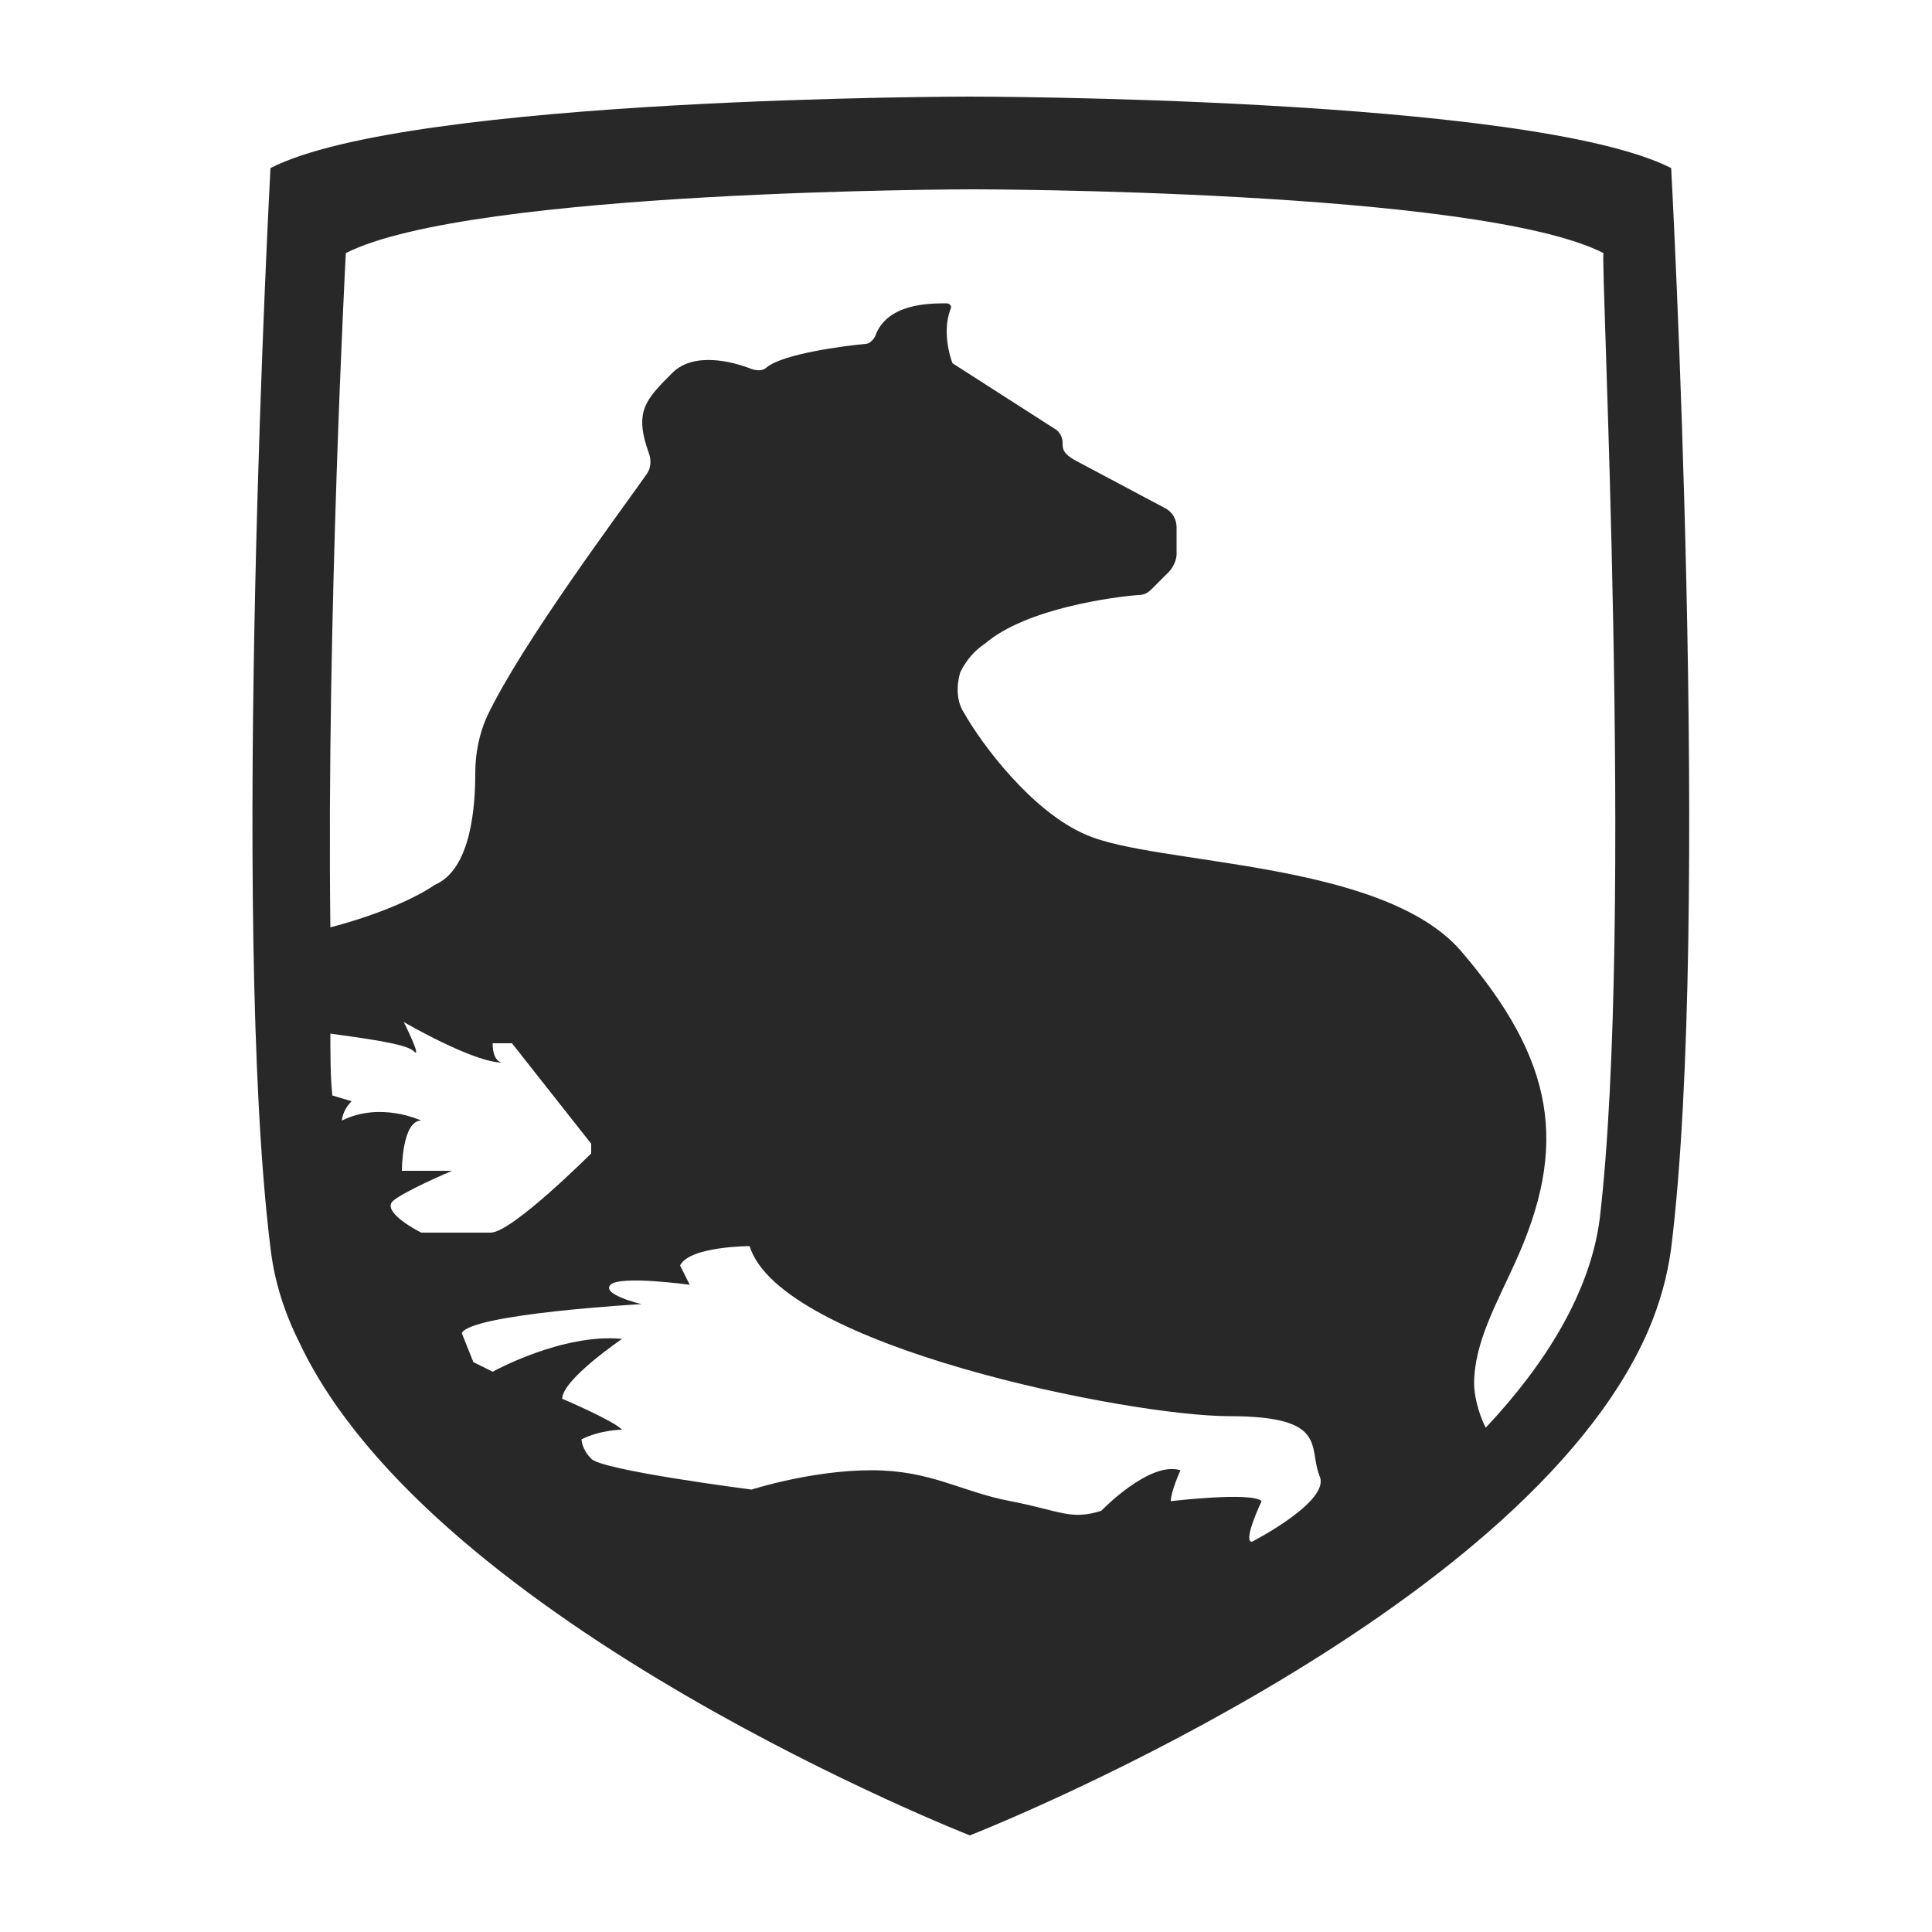
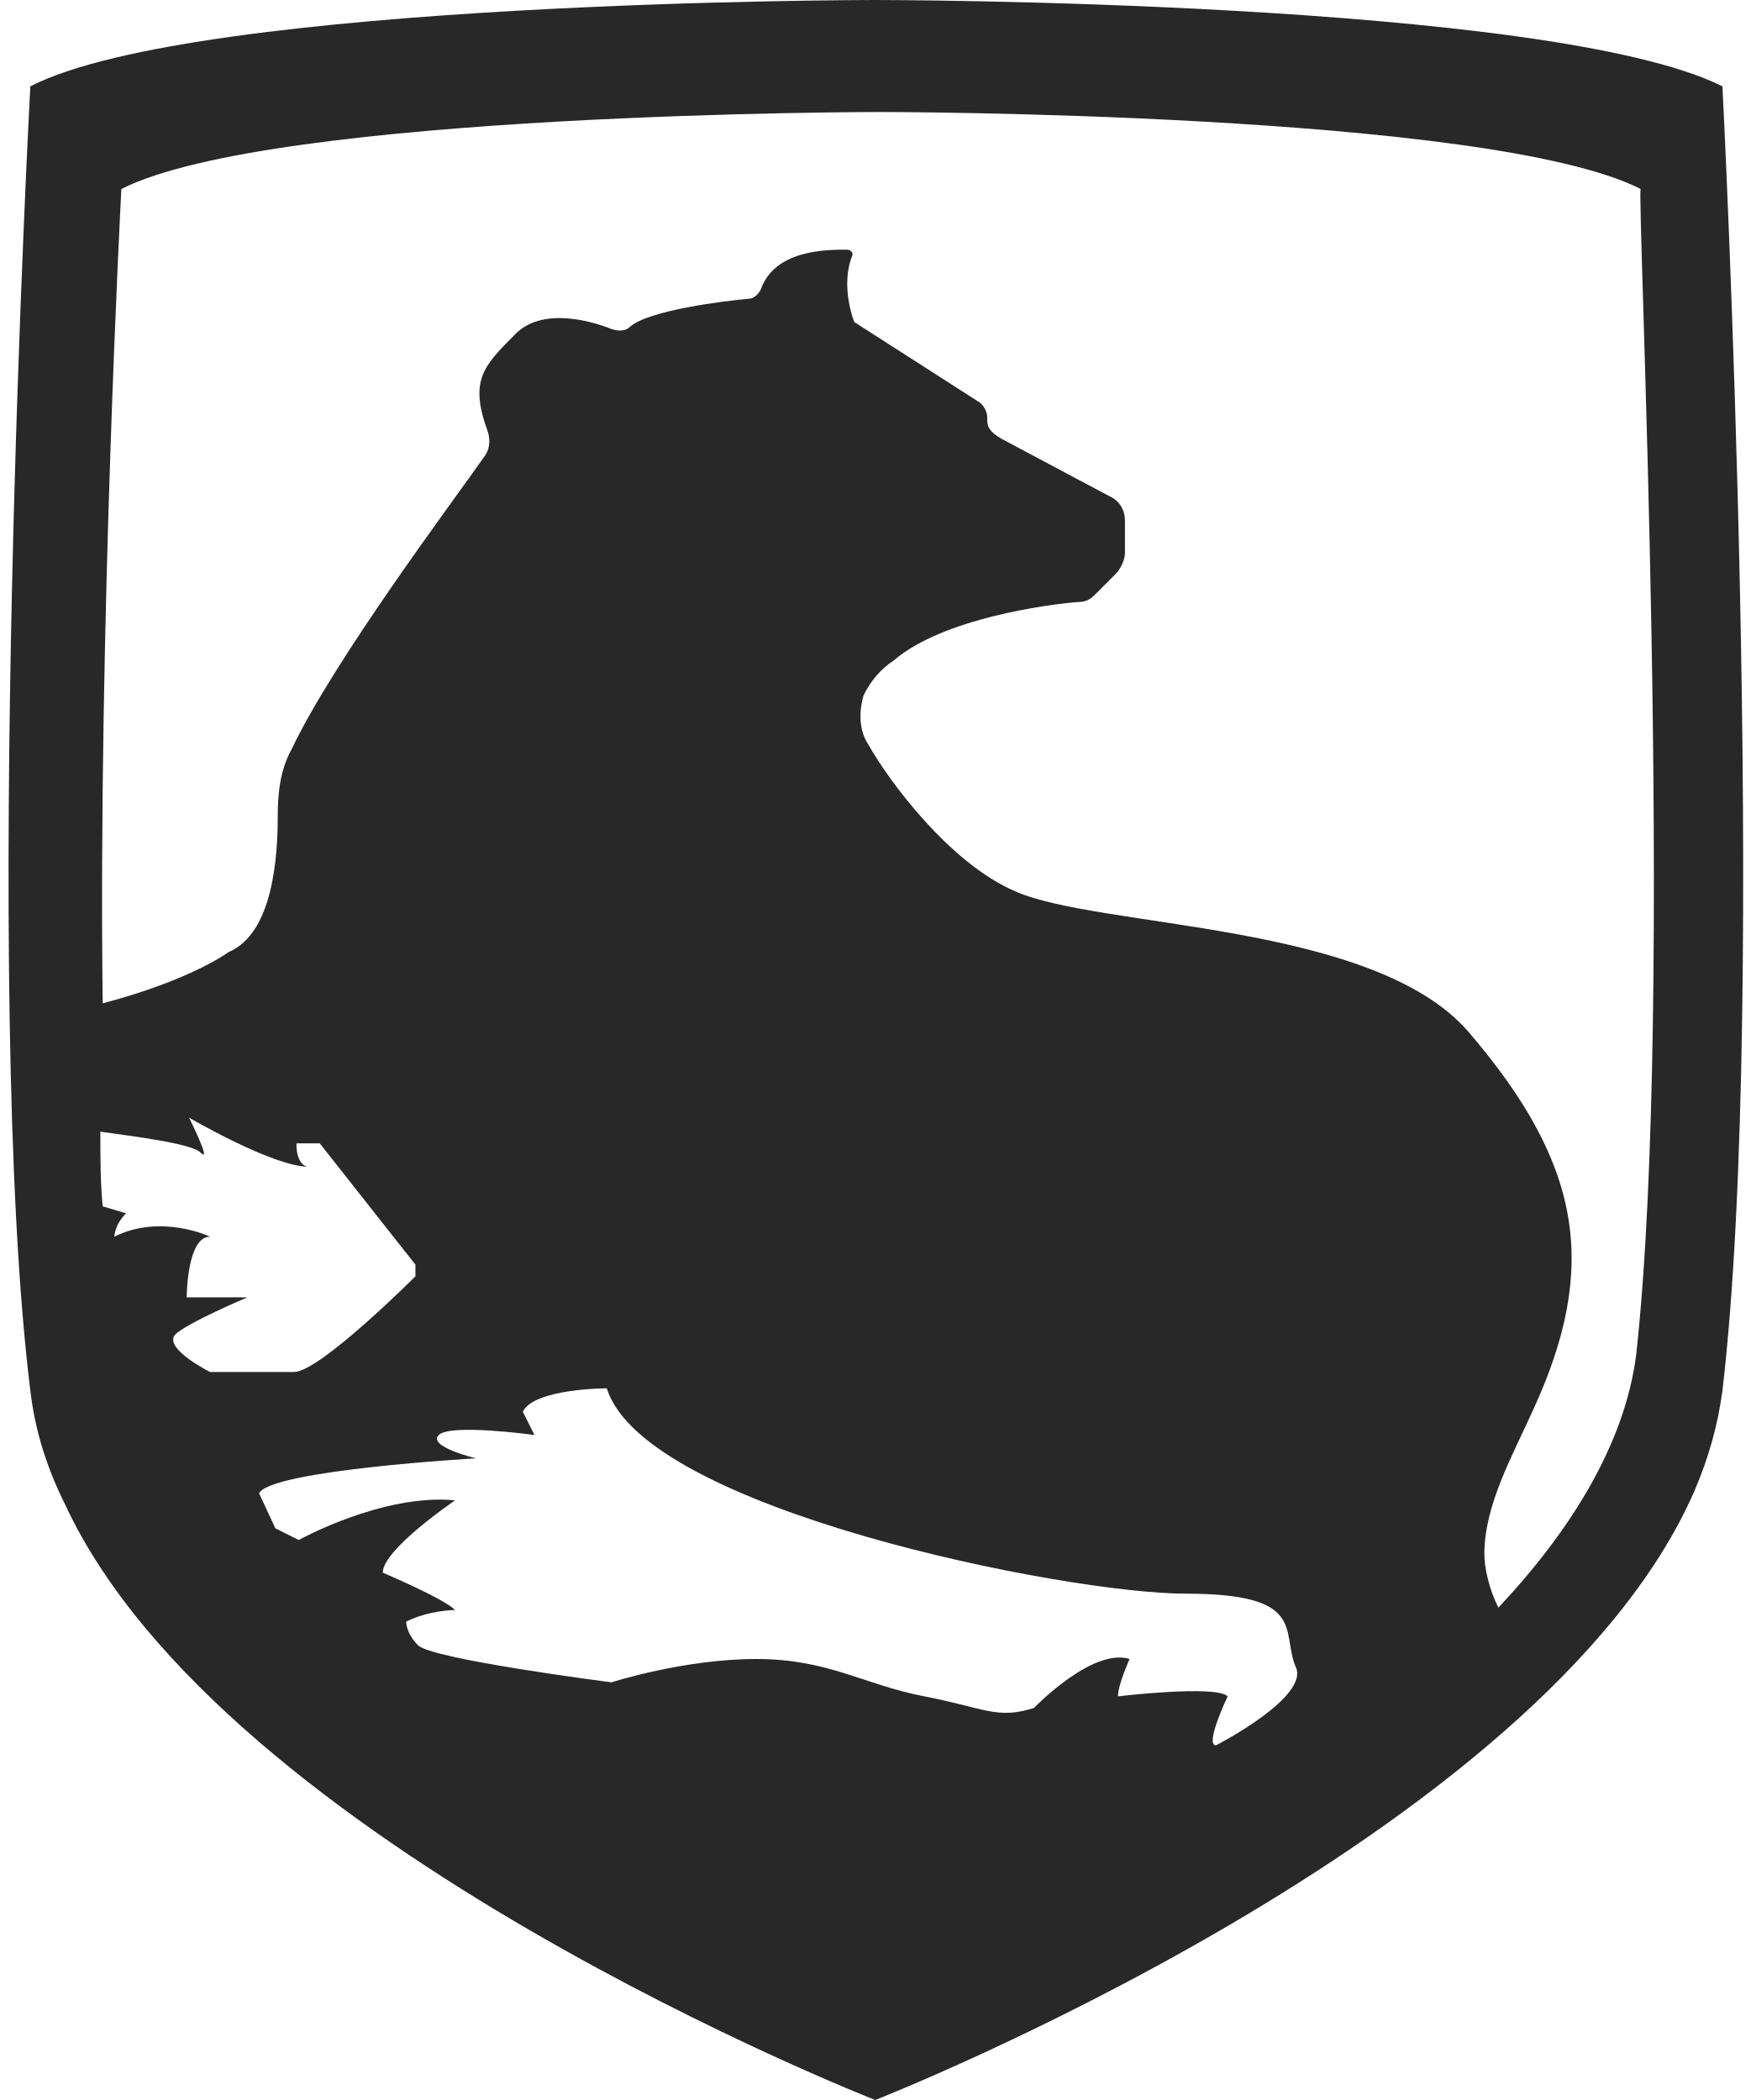
- <svg xmlns="http://www.w3.org/2000/svg" version="1.1" id="Layer_1" x="0px" y="0px" viewBox="0 0 100 100" style="enable-background:new 0 0 100 100;" xml:space="preserve">
+ <svg xmlns="http://www.w3.org/2000/svg" version="1.1" id="Layer_1" x="0px" y="0px" viewBox="0 0 75 90" style="enable-background:new 0 0 75 90;" xml:space="preserve">
  <style type="text/css">
	.st0{fill:#282828;}
</style>
-   <path class="st0" d="M86.5,8.7C79.2,5,50.2,5,50.2,5S21.2,5,14,8.7c0,0-2.1,38.9,0,55.9c0.2,1.7,0.7,3.3,1.5,4.9  C22.4,84.1,50.2,95,50.2,95s28.6-11.2,35.1-26.1c0.6-1.4,1-2.8,1.2-4.3C88.6,47.6,86.5,8.7,86.5,8.7z M20.3,62.2  c0.5-0.5,3.1-1.6,3.1-1.6h-2.6c0,0,0-2.6,1-2.6c0,0-2.1-1-4.1,0c0,0,0-0.5,0.5-1l-1-0.3c-0.1-1-0.1-2.1-0.1-3.2  c1.4,0.2,3.9,0.5,4.3,0.9c0.5,0.5-0.5-1.5-0.5-1.5S24.5,55,26,55c0,0-0.5,0-0.5-1h1l4.1,5.2v0.5c0,0-4.1,4.1-5.2,4.1  c-1,0-3.6,0-3.6,0S19.8,62.8,20.3,62.2z M64.8,79.8c-0.5,0,0.5-2.1,0.5-2.1c-0.5-0.5-4.7,0-4.7,0c0-0.5,0.5-1.6,0.5-1.6  c-1.6-0.5-4.1,2.1-4.1,2.1c-1.6,0.5-2.1,0-4.7-0.5c-2.6-0.5-4.1-1.6-7.2-1.6c-3.1,0-6.2,1-6.2,1s-7.8-1-8.3-1.6  c-0.5-0.5-0.5-1-0.5-1c1-0.5,2.1-0.5,2.1-0.5c-0.5-0.5-3.1-1.6-3.1-1.6c0-1,3.1-3.1,3.1-3.1C29.1,69,25.5,71,25.5,71l-1-0.5L23.9,69  c0.5-1,9.3-1.5,9.3-1.5s-2.1-0.5-1.6-1c0.5-0.5,4.1,0,4.1,0l-0.5-1c0.5-1,3.6-1,3.6-1c1.6,5.2,19.7,8.8,24.8,8.8  c5.2,0,4.1,1.6,4.7,3.1C68.9,77.7,64.8,79.8,64.8,79.8z M82.8,63.1c-0.5,3.8-2.8,7.5-5.9,10.8c-0.4-0.8-0.6-1.7-0.6-2.3  c0-2.1,1.2-4.2,2.1-6.2c2.8-6.1,2.1-10.5-2.8-16.2c-4.1-4.7-15.8-4.4-19.4-6c-2.8-1.2-5.4-4.7-6.3-6.3c-0.4-0.6-0.4-1.4-0.2-2.1  c0.3-0.6,0.7-1.1,1.3-1.5c2.1-1.8,6.6-2.4,7.9-2.5c0.3,0,0.5-0.1,0.7-0.3l0.9-0.9c0.2-0.2,0.4-0.6,0.4-0.9v-1.4c0-0.4-0.2-0.8-0.6-1  l-4.7-2.5C55.1,23.5,55,23.3,55,23v-0.1c0-0.3-0.2-0.6-0.4-0.7l-5.3-3.4c0,0-0.6-1.5-0.1-2.8c0.1-0.2-0.1-0.3-0.2-0.3  c-0.9,0-3.1,0-3.7,1.7c-0.1,0.2-0.3,0.4-0.5,0.4c-1.1,0.1-4.2,0.5-5.1,1.2c-0.2,0.2-0.5,0.2-0.8,0.1c-1-0.4-3-0.9-4.1,0.2  c-1.4,1.4-2,2-1.2,4.2c0.1,0.3,0.1,0.7-0.1,1c-1.4,2-6.5,8.8-8.3,12.6C24.8,38,24.6,39,24.6,40c0,1.7-0.2,5-2.1,5.8  c0,0-1.6,1.2-5.4,2.2c-0.2-16.1,0.8-34.9,0.8-34.9c6.5-3.3,32.5-3.3,32.5-3.3s26.1,0,32.6,3.3C82.8,12.9,84.6,47.8,82.8,63.1z" />
+   <path class="st0" d="M73.8,3.7C66.4,0,37.5,0,37.5,0S8.5,0,1.3,3.7c0,0-2.1,38.9,0,55.9c0.2,1.7,0.7,3.3,1.5,4.9  C9.6,79.1,37.5,90,37.5,90s28.6-11.2,35.1-26.1c0.6-1.4,1-2.8,1.2-4.3C75.8,42.6,73.8,3.7,73.8,3.7z M7.5,57.2  c0.5-0.5,3.1-1.6,3.1-1.6H8c0,0,0-2.6,1-2.6c0,0-2.1-1-4.1,0c0,0,0-0.5,0.5-1l-1-0.3c-0.1-1-0.1-2.1-0.1-3.2  c1.4,0.2,3.9,0.5,4.3,0.9c0.5,0.5-0.5-1.5-0.5-1.5s3.6,2.1,5.1,2.1c0,0-0.5,0-0.5-1h1l4.1,5.2v0.5c0,0-4.1,4.1-5.2,4.1  c-1,0-3.6,0-3.6,0S7,57.8,7.5,57.2z M52.1,74.8c-0.5,0,0.5-2.1,0.5-2.1c-0.5-0.5-4.7,0-4.7,0c0-0.5,0.5-1.6,0.5-1.6  c-1.6-0.5-4.1,2.1-4.1,2.1c-1.6,0.5-2.1,0-4.7-0.5c-2.6-0.5-4.1-1.6-7.2-1.6c-3.1,0-6.2,1-6.2,1s-7.8-1-8.3-1.6  c-0.5-0.5-0.5-1-0.5-1c1-0.5,2.1-0.5,2.1-0.5c-0.5-0.5-3.1-1.6-3.1-1.6c0-1,3.1-3.1,3.1-3.1C16.4,64,12.8,66,12.8,66l-1-0.5L11.1,64  c0.5-1,9.3-1.5,9.3-1.5s-2.1-0.5-1.6-1c0.5-0.5,4.1,0,4.1,0l-0.5-1c0.5-1,3.6-1,3.6-1c1.6,5.2,19.7,8.8,24.8,8.8  c5.2,0,4.1,1.6,4.7,3.1C56.2,72.7,52.1,74.8,52.1,74.8z M70.1,58.1c-0.5,3.8-2.8,7.5-5.9,10.8c-0.4-0.8-0.6-1.7-0.6-2.3  c0-2.1,1.2-4.2,2.1-6.2c2.8-6.1,2.1-10.5-2.8-16.2c-4.1-4.7-15.8-4.4-19.4-6c-2.8-1.2-5.4-4.7-6.3-6.3c-0.4-0.6-0.4-1.4-0.2-2.1  c0.3-0.6,0.7-1.1,1.3-1.5c2.1-1.8,6.6-2.4,7.9-2.5c0.3,0,0.5-0.1,0.7-0.3l0.9-0.9c0.2-0.2,0.4-0.6,0.4-0.9v-1.4c0-0.4-0.2-0.8-0.6-1  l-4.7-2.5c-0.5-0.3-0.6-0.5-0.6-0.8v-0.1c0-0.3-0.2-0.6-0.4-0.7l-5.3-3.4c0,0-0.6-1.5-0.1-2.8c0.1-0.2-0.1-0.3-0.2-0.3  c-0.9,0-3.1,0-3.7,1.7c-0.1,0.2-0.3,0.4-0.5,0.4C31,12.9,27.8,13.3,27,14c-0.2,0.2-0.5,0.2-0.8,0.1c-1-0.4-3-0.9-4.1,0.2  c-1.4,1.4-2,2-1.2,4.2c0.1,0.3,0.1,0.7-0.1,1c-1.4,2-6.5,8.8-8.3,12.6C12,33,11.9,34,11.9,35c0,1.7-0.2,5-2.1,5.8  c0,0-1.6,1.2-5.4,2.2C4.2,26.9,5.2,8.1,5.2,8.1c6.5-3.3,32.5-3.3,32.5-3.3s26.1,0,32.6,3.3C70.1,7.9,71.8,42.8,70.1,58.1z" />
</svg>
